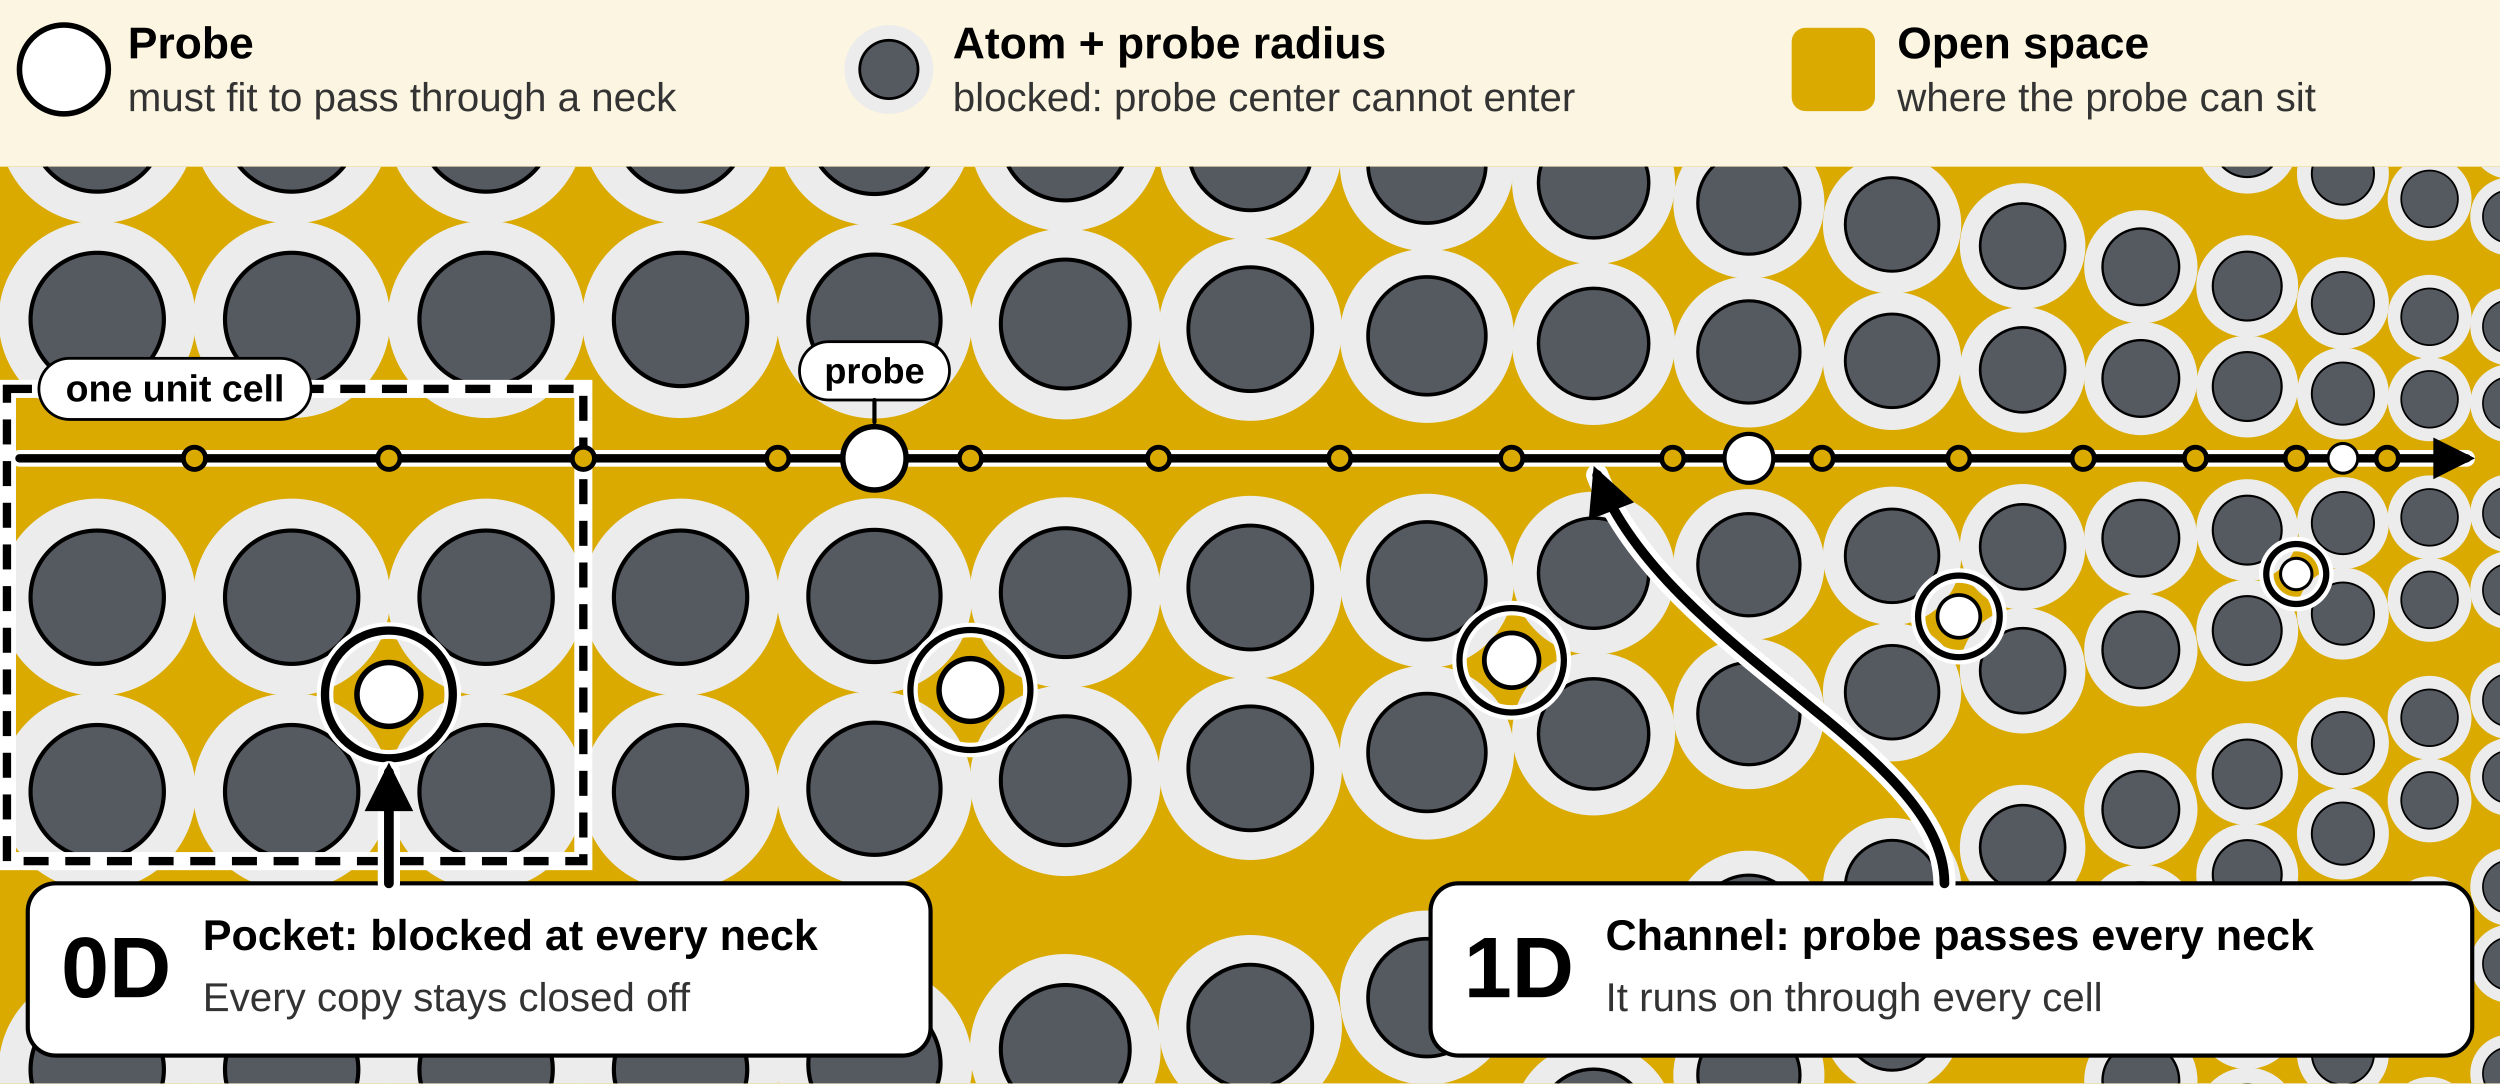
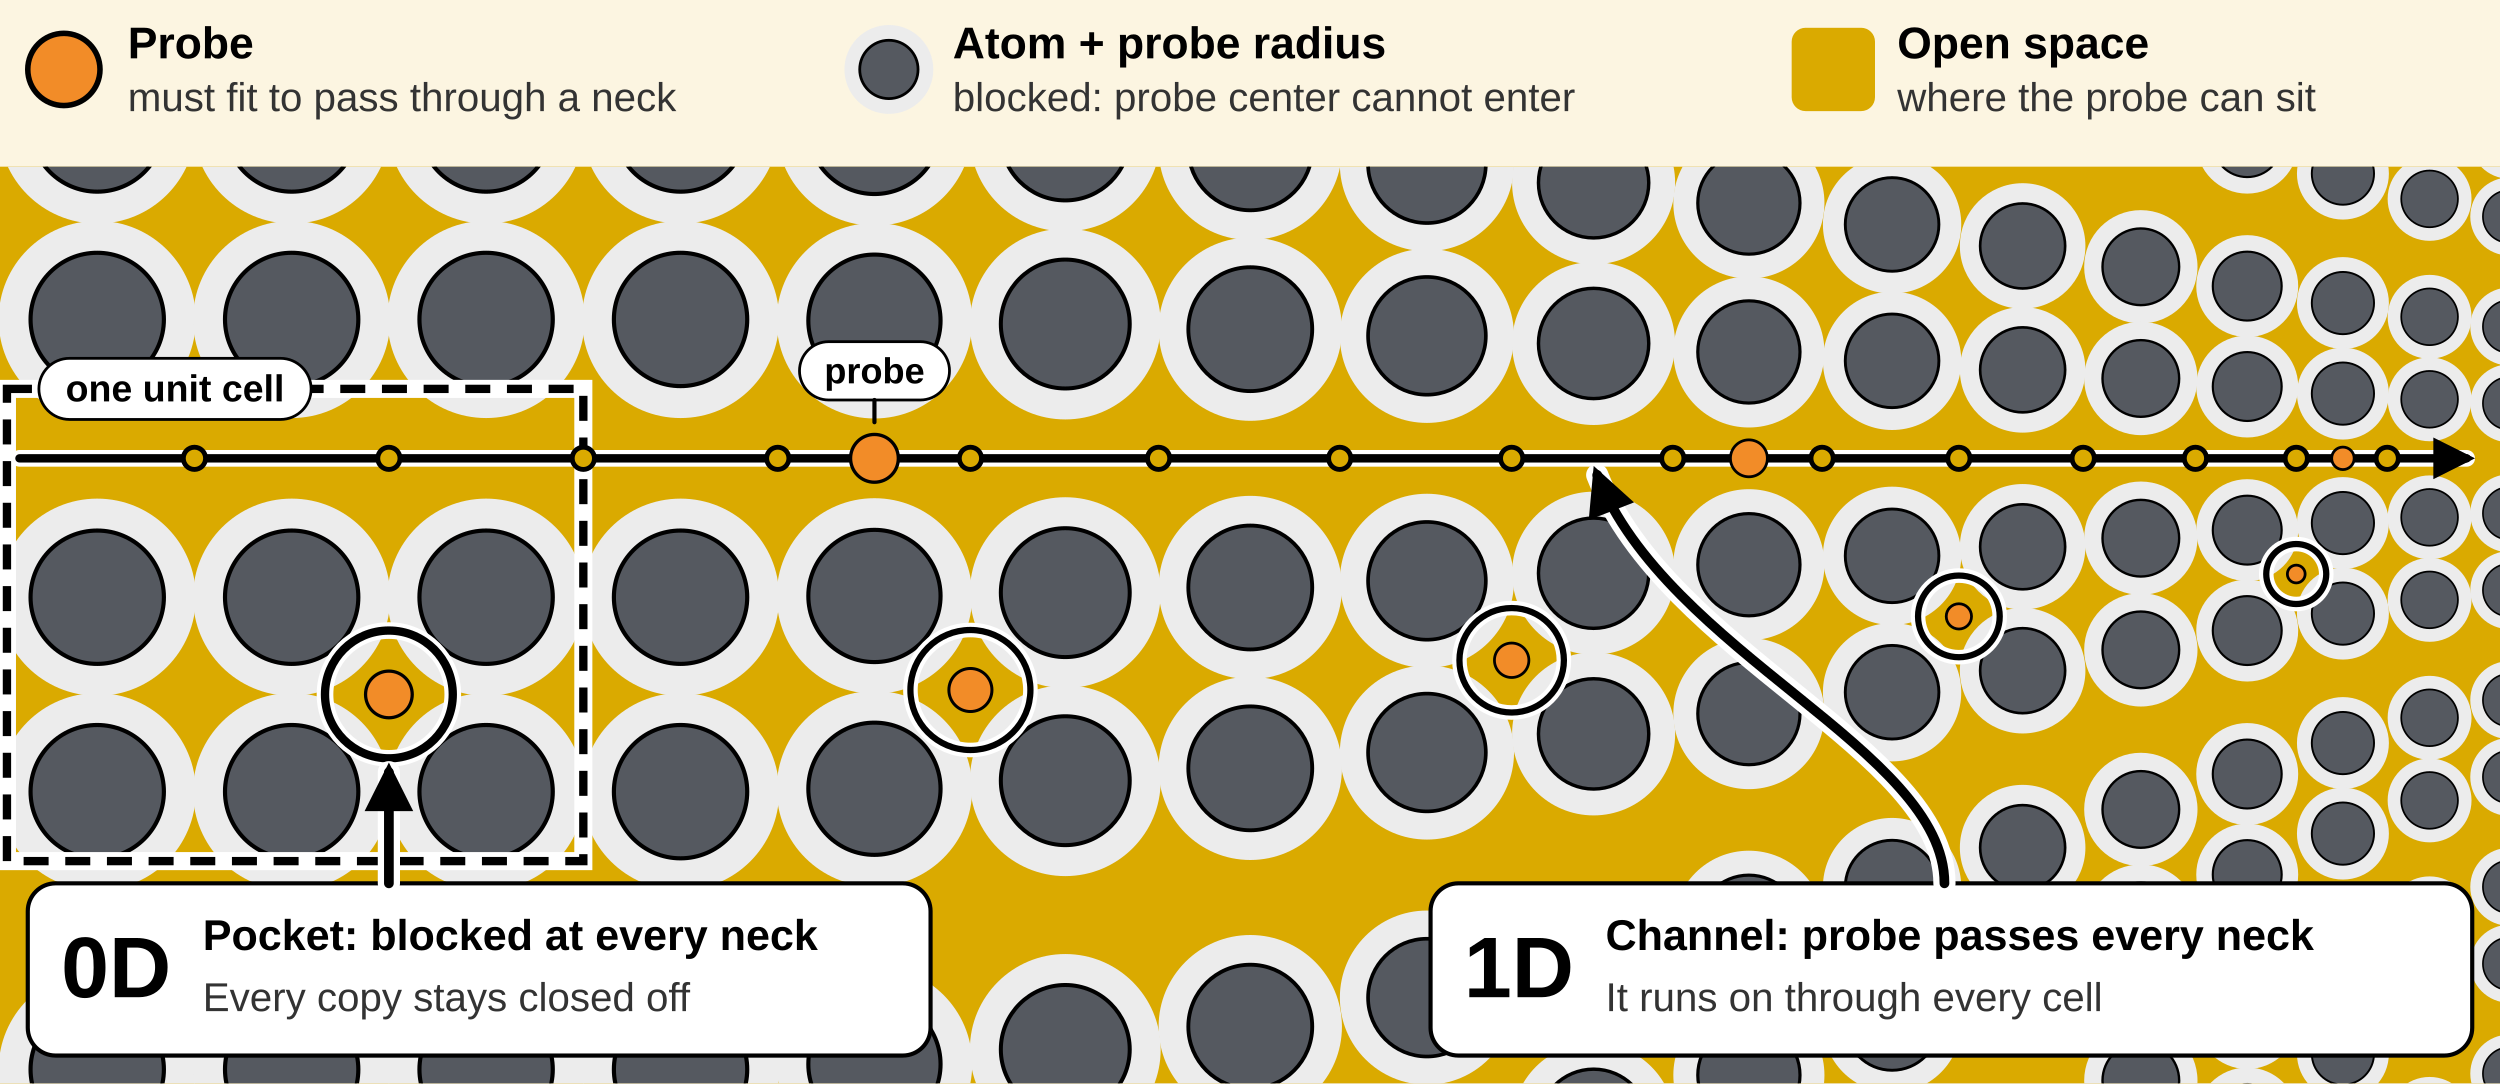
<svg xmlns="http://www.w3.org/2000/svg" width="1800" height="780" viewBox="0 0 1800 780" version="1.1" id="svg319">
  <defs id="defs1">
    <clipPath id="k">
      <rect y="120" width="1800" height="660" id="rect1" />
    </clipPath>
    <marker id="ar" viewBox="0 0 10 10" refX="8" refY="5" markerWidth="5" markerHeight="5" orient="auto-start-reverse">
      <path d="M0 0L10 5L0 10z" fill="#000000" id="path1" />
    </marker>
  </defs>
  <rect width="1800" height="780" fill="#fcf5e1" id="rect2" />
  <g id="g7">
-     <circle cx="46.0" cy="50.0" r="32.0" fill="#ffffff" stroke="#000000" stroke-width="4" id="circle2" />
+     <circle cx="46.0" cy="50.0" r="26" fill="#f28c28" stroke="#000000" stroke-width="4" id="circle2" />
    <text x="92" y="42" font-family="Arial" font-size="32" fill="#000000" text-anchor="start" font-weight="700" id="text2">Probe</text>
    <text x="92" y="80" font-family="Arial" font-size="29" fill="#333333" text-anchor="start" id="text3">must fit to pass through a neck</text>
    <circle cx="640.0" cy="50.0" r="32.0" fill="#ececec" stroke="none" stroke-width="0" id="circle3" />
    <circle cx="640.0" cy="50.0" r="21.0" fill="#555960" stroke="#000000" stroke-width="2" id="circle4" />
    <text x="686" y="42" font-family="Arial" font-size="32" fill="#000000" text-anchor="start" font-weight="700" id="text4">Atom + probe radius</text>
    <text x="686" y="80" font-family="Arial" font-size="29" fill="#333333" text-anchor="start" id="text5">blocked: probe center cannot enter</text>
    <rect x="1290" y="20" width="60" height="60" rx="10" fill="#daaa00" id="rect5" />
    <text x="1366" y="42" font-family="Arial" font-size="32" fill="#000000" text-anchor="start" font-weight="700" id="text6">Open space</text>
    <text x="1366" y="80" font-family="Arial" font-size="29" fill="#333333" text-anchor="start" id="text7">where the probe can sit</text>
  </g>
  <g clip-path="url(#k)" id="g311">
    <g id="g276">
      <rect y="120" width="1800" height="660" fill="#daaa00" id="rect7" />
      <circle cx="70.0" cy="90.0" r="71.0" fill="#ececec" stroke="none" stroke-width="0" id="circle7" />
      <circle cx="70.0" cy="230.0" r="71.0" fill="#ececec" stroke="none" stroke-width="0" id="circle8" />
      <circle cx="70.0" cy="430.0" r="71.0" fill="#ececec" stroke="none" stroke-width="0" id="circle9" />
      <circle cx="70.0" cy="570.0" r="71.0" fill="#ececec" stroke="none" stroke-width="0" id="circle10" />
      <circle cx="70.0" cy="770.0" r="71.0" fill="#ececec" stroke="none" stroke-width="0" id="circle11" />
      <circle cx="210.0" cy="90.0" r="71.0" fill="#ececec" stroke="none" stroke-width="0" id="circle12" />
      <circle cx="210.0" cy="230.0" r="71.0" fill="#ececec" stroke="none" stroke-width="0" id="circle13" />
      <circle cx="210.0" cy="430.0" r="71.0" fill="#ececec" stroke="none" stroke-width="0" id="circle14" />
      <circle cx="210.0" cy="570.0" r="71.0" fill="#ececec" stroke="none" stroke-width="0" id="circle15" />
      <circle cx="210.0" cy="770.0" r="71.0" fill="#ececec" stroke="none" stroke-width="0" id="circle16" />
      <circle cx="350.0" cy="90.0" r="71.0" fill="#ececec" stroke="none" stroke-width="0" id="circle17" />
      <circle cx="350.0" cy="230.0" r="71.0" fill="#ececec" stroke="none" stroke-width="0" id="circle18" />
      <circle cx="350.0" cy="430.0" r="71.0" fill="#ececec" stroke="none" stroke-width="0" id="circle19" />
      <circle cx="350.0" cy="570.0" r="71.0" fill="#ececec" stroke="none" stroke-width="0" id="circle20" />
      <circle cx="350.0" cy="770.0" r="71.0" fill="#ececec" stroke="none" stroke-width="0" id="circle21" />
      <circle cx="490.0" cy="90.0" r="71.0" fill="#ececec" stroke="none" stroke-width="0" id="circle22" />
      <circle cx="490.0" cy="230.0" r="71.0" fill="#ececec" stroke="none" stroke-width="0" id="circle23" />
      <circle cx="490.0" cy="430.0" r="71.0" fill="#ececec" stroke="none" stroke-width="0" id="circle24" />
      <circle cx="490.0" cy="570.0" r="71.0" fill="#ececec" stroke="none" stroke-width="0" id="circle25" />
      <circle cx="490.0" cy="770.0" r="71.0" fill="#ececec" stroke="none" stroke-width="0" id="circle26" />
      <circle cx="629.6" cy="92.1" r="70.4" fill="#ececec" stroke="none" stroke-width="0" id="circle27" />
      <circle cx="629.6" cy="230.9" r="70.4" fill="#ececec" stroke="none" stroke-width="0" id="circle28" />
      <circle cx="629.6" cy="429.1" r="70.4" fill="#ececec" stroke="none" stroke-width="0" id="circle29" />
      <circle cx="629.6" cy="567.9" r="70.4" fill="#ececec" stroke="none" stroke-width="0" id="circle30" />
      <circle cx="629.6" cy="766.2" r="70.4" fill="#ececec" stroke="none" stroke-width="0" id="circle31" />
      <circle cx="767.0" cy="97.9" r="68.7" fill="#ececec" stroke="none" stroke-width="0" id="circle32" />
      <circle cx="767.0" cy="233.3" r="68.7" fill="#ececec" stroke="none" stroke-width="0" id="circle33" />
      <circle cx="767.0" cy="426.7" r="68.7" fill="#ececec" stroke="none" stroke-width="0" id="circle34" />
      <circle cx="767.0" cy="562.1" r="68.7" fill="#ececec" stroke="none" stroke-width="0" id="circle35" />
      <circle cx="767.0" cy="755.6" r="68.7" fill="#ececec" stroke="none" stroke-width="0" id="circle36" />
      <circle cx="900.2" cy="106.8" r="66.0" fill="#ececec" stroke="none" stroke-width="0" id="circle37" />
      <circle cx="900.2" cy="237.0" r="66.0" fill="#ececec" stroke="none" stroke-width="0" id="circle38" />
      <circle cx="900.2" cy="423.0" r="66.0" fill="#ececec" stroke="none" stroke-width="0" id="circle39" />
      <circle cx="900.2" cy="553.2" r="66.0" fill="#ececec" stroke="none" stroke-width="0" id="circle40" />
      <circle cx="900.2" cy="739.2" r="66.0" fill="#ececec" stroke="none" stroke-width="0" id="circle41" />
      <circle cx="900.2" cy="869.5" r="66.0" fill="#ececec" stroke="none" stroke-width="0" id="circle42" />
      <circle cx="1027.4" cy="118.2" r="62.7" fill="#ececec" stroke="none" stroke-width="0" id="circle43" />
      <circle cx="1027.4" cy="241.8" r="62.7" fill="#ececec" stroke="none" stroke-width="0" id="circle44" />
      <circle cx="1027.4" cy="418.2" r="62.7" fill="#ececec" stroke="none" stroke-width="0" id="circle45" />
      <circle cx="1027.4" cy="541.8" r="62.7" fill="#ececec" stroke="none" stroke-width="0" id="circle46" />
      <circle cx="1027.4" cy="718.3" r="62.7" fill="#ececec" stroke="none" stroke-width="0" id="circle47" />
      <circle cx="1027.4" cy="841.8" r="62.7" fill="#ececec" stroke="none" stroke-width="0" id="circle48" />
      <circle cx="1147.4" cy="131.6" r="58.7" fill="#ececec" stroke="none" stroke-width="0" id="circle49" />
      <circle cx="1147.4" cy="247.3" r="58.7" fill="#ececec" stroke="none" stroke-width="0" id="circle50" />
      <circle cx="1147.4" cy="412.7" r="58.7" fill="#ececec" stroke="none" stroke-width="0" id="circle51" />
      <circle cx="1147.4" cy="528.4" r="58.7" fill="#ececec" stroke="none" stroke-width="0" id="circle52" />
      <circle cx="1147.4" cy="693.8" r="58.7" fill="#ececec" stroke="none" stroke-width="0" id="circle53" />
      <circle cx="1147.4" cy="809.5" r="58.7" fill="#ececec" stroke="none" stroke-width="0" id="circle54" />
      <circle cx="1259.2" cy="146.2" r="54.4" fill="#ececec" stroke="none" stroke-width="0" id="circle55" />
      <circle cx="1259.2" cy="253.4" r="54.4" fill="#ececec" stroke="none" stroke-width="0" id="circle56" />
      <circle cx="1259.2" cy="406.6" r="54.4" fill="#ececec" stroke="none" stroke-width="0" id="circle57" />
      <circle cx="1259.2" cy="513.8" r="54.4" fill="#ececec" stroke="none" stroke-width="0" id="circle58" />
      <circle cx="1259.2" cy="666.9" r="54.4" fill="#ececec" stroke="none" stroke-width="0" id="circle59" />
      <circle cx="1259.2" cy="774.1" r="54.4" fill="#ececec" stroke="none" stroke-width="0" id="circle60" />
      <circle cx="1362.3" cy="161.6" r="49.8" fill="#ececec" stroke="none" stroke-width="0" id="circle61" />
      <circle cx="1362.3" cy="259.8" r="49.8" fill="#ececec" stroke="none" stroke-width="0" id="circle62" />
      <circle cx="1362.3" cy="400.2" r="49.8" fill="#ececec" stroke="none" stroke-width="0" id="circle63" />
      <circle cx="1362.3" cy="498.4" r="49.8" fill="#ececec" stroke="none" stroke-width="0" id="circle64" />
      <circle cx="1362.3" cy="638.7" r="49.8" fill="#ececec" stroke="none" stroke-width="0" id="circle65" />
      <circle cx="1362.3" cy="736.9" r="49.8" fill="#ececec" stroke="none" stroke-width="0" id="circle66" />
      <circle cx="1456.3" cy="49.7" r="45.2" fill="#ececec" stroke="none" stroke-width="0" id="circle67" />
      <circle cx="1456.3" cy="177.1" r="45.2" fill="#ececec" stroke="none" stroke-width="0" id="circle68" />
      <circle cx="1456.3" cy="266.3" r="45.2" fill="#ececec" stroke="none" stroke-width="0" id="circle69" />
      <circle cx="1456.3" cy="393.7" r="45.2" fill="#ececec" stroke="none" stroke-width="0" id="circle70" />
      <circle cx="1456.3" cy="482.9" r="45.2" fill="#ececec" stroke="none" stroke-width="0" id="circle71" />
      <circle cx="1456.3" cy="610.3" r="45.2" fill="#ececec" stroke="none" stroke-width="0" id="circle72" />
      <circle cx="1456.3" cy="699.5" r="45.2" fill="#ececec" stroke="none" stroke-width="0" id="circle73" />
      <circle cx="1456.3" cy="826.9" r="45.2" fill="#ececec" stroke="none" stroke-width="0" id="circle74" />
      <circle cx="1541.4" cy="77.2" r="40.8" fill="#ececec" stroke="none" stroke-width="0" id="circle75" />
      <circle cx="1541.4" cy="192.1" r="40.8" fill="#ececec" stroke="none" stroke-width="0" id="circle76" />
      <circle cx="1541.4" cy="272.5" r="40.8" fill="#ececec" stroke="none" stroke-width="0" id="circle77" />
      <circle cx="1541.4" cy="387.5" r="40.8" fill="#ececec" stroke="none" stroke-width="0" id="circle78" />
      <circle cx="1541.4" cy="467.9" r="40.8" fill="#ececec" stroke="none" stroke-width="0" id="circle79" />
      <circle cx="1541.4" cy="582.8" r="40.8" fill="#ececec" stroke="none" stroke-width="0" id="circle80" />
      <circle cx="1541.4" cy="663.2" r="40.8" fill="#ececec" stroke="none" stroke-width="0" id="circle81" />
      <circle cx="1541.4" cy="778.1" r="40.8" fill="#ececec" stroke="none" stroke-width="0" id="circle82" />
      <circle cx="1541.4" cy="858.6" r="40.8" fill="#ececec" stroke="none" stroke-width="0" id="circle83" />
      <circle cx="1618.0" cy="30.3" r="36.7" fill="#ececec" stroke="none" stroke-width="0" id="circle84" />
      <circle cx="1618.0" cy="102.7" r="36.7" fill="#ececec" stroke="none" stroke-width="0" id="circle85" />
      <circle cx="1618.0" cy="206.0" r="36.7" fill="#ececec" stroke="none" stroke-width="0" id="circle86" />
      <circle cx="1618.0" cy="278.3" r="36.7" fill="#ececec" stroke="none" stroke-width="0" id="circle87" />
      <circle cx="1618.0" cy="381.7" r="36.7" fill="#ececec" stroke="none" stroke-width="0" id="circle88" />
      <circle cx="1618.0" cy="454.0" r="36.7" fill="#ececec" stroke="none" stroke-width="0" id="circle89" />
      <circle cx="1618.0" cy="557.3" r="36.7" fill="#ececec" stroke="none" stroke-width="0" id="circle90" />
      <circle cx="1618.0" cy="629.7" r="36.7" fill="#ececec" stroke="none" stroke-width="0" id="circle91" />
      <circle cx="1618.0" cy="733.0" r="36.7" fill="#ececec" stroke="none" stroke-width="0" id="circle92" />
      <circle cx="1618.0" cy="805.3" r="36.7" fill="#ececec" stroke="none" stroke-width="0" id="circle93" />
      <circle cx="1686.9" cy="59.8" r="33.1" fill="#ececec" stroke="none" stroke-width="0" id="circle94" />
      <circle cx="1686.9" cy="125.0" r="33.1" fill="#ececec" stroke="none" stroke-width="0" id="circle95" />
      <circle cx="1686.9" cy="218.2" r="33.1" fill="#ececec" stroke="none" stroke-width="0" id="circle96" />
      <circle cx="1686.9" cy="283.4" r="33.1" fill="#ececec" stroke="none" stroke-width="0" id="circle97" />
      <circle cx="1686.9" cy="376.6" r="33.1" fill="#ececec" stroke="none" stroke-width="0" id="circle98" />
      <circle cx="1686.9" cy="441.8" r="33.1" fill="#ececec" stroke="none" stroke-width="0" id="circle99" />
      <circle cx="1686.9" cy="535.0" r="33.1" fill="#ececec" stroke="none" stroke-width="0" id="circle100" />
      <circle cx="1686.9" cy="600.2" r="33.1" fill="#ececec" stroke="none" stroke-width="0" id="circle101" />
      <circle cx="1686.9" cy="693.4" r="33.1" fill="#ececec" stroke="none" stroke-width="0" id="circle102" />
      <circle cx="1686.9" cy="758.6" r="33.1" fill="#ececec" stroke="none" stroke-width="0" id="circle103" />
      <circle cx="1686.9" cy="851.7" r="33.1" fill="#ececec" stroke="none" stroke-width="0" id="circle104" />
      <circle cx="1749.3" cy="83.7" r="30.2" fill="#ececec" stroke="none" stroke-width="0" id="circle105" />
      <circle cx="1749.3" cy="143.2" r="30.2" fill="#ececec" stroke="none" stroke-width="0" id="circle106" />
      <circle cx="1749.3" cy="228.1" r="30.2" fill="#ececec" stroke="none" stroke-width="0" id="circle107" />
      <circle cx="1749.3" cy="287.5" r="30.2" fill="#ececec" stroke="none" stroke-width="0" id="circle108" />
      <circle cx="1749.3" cy="372.5" r="30.2" fill="#ececec" stroke="none" stroke-width="0" id="circle109" />
      <circle cx="1749.3" cy="431.9" r="30.2" fill="#ececec" stroke="none" stroke-width="0" id="circle110" />
      <circle cx="1749.3" cy="516.8" r="30.2" fill="#ececec" stroke="none" stroke-width="0" id="circle111" />
      <circle cx="1749.3" cy="576.3" r="30.2" fill="#ececec" stroke="none" stroke-width="0" id="circle112" />
      <circle cx="1749.3" cy="661.2" r="30.2" fill="#ececec" stroke="none" stroke-width="0" id="circle113" />
      <circle cx="1749.3" cy="720.7" r="30.2" fill="#ececec" stroke="none" stroke-width="0" id="circle114" />
      <circle cx="1749.3" cy="805.6" r="30.2" fill="#ececec" stroke="none" stroke-width="0" id="circle115" />
      <circle cx="1749.3" cy="865.1" r="30.2" fill="#ececec" stroke="none" stroke-width="0" id="circle116" />
      <circle cx="1806.7" cy="100.6" r="28.1" fill="#ececec" stroke="none" stroke-width="0" id="circle117" />
      <circle cx="1806.7" cy="155.9" r="28.1" fill="#ececec" stroke="none" stroke-width="0" id="circle118" />
      <circle cx="1806.7" cy="235.1" r="28.1" fill="#ececec" stroke="none" stroke-width="0" id="circle119" />
      <circle cx="1806.7" cy="290.4" r="28.1" fill="#ececec" stroke="none" stroke-width="0" id="circle120" />
      <circle cx="1806.7" cy="369.6" r="28.1" fill="#ececec" stroke="none" stroke-width="0" id="circle121" />
      <circle cx="1806.7" cy="424.9" r="28.1" fill="#ececec" stroke="none" stroke-width="0" id="circle122" />
      <circle cx="1806.7" cy="504.1" r="28.1" fill="#ececec" stroke="none" stroke-width="0" id="circle123" />
      <circle cx="1806.7" cy="559.4" r="28.1" fill="#ececec" stroke="none" stroke-width="0" id="circle124" />
      <circle cx="1806.7" cy="638.5" r="28.1" fill="#ececec" stroke="none" stroke-width="0" id="circle125" />
      <circle cx="1806.7" cy="693.9" r="28.1" fill="#ececec" stroke="none" stroke-width="0" id="circle126" />
      <circle cx="1806.7" cy="773.0" r="28.1" fill="#ececec" stroke="none" stroke-width="0" id="circle127" />
      <circle cx="1806.7" cy="828.4" r="28.1" fill="#ececec" stroke="none" stroke-width="0" id="circle128" />
      <circle cx="1861.0" cy="32.7" r="27.1" fill="#ececec" stroke="none" stroke-width="0" id="circle129" />
      <circle cx="1861.0" cy="108.9" r="27.1" fill="#ececec" stroke="none" stroke-width="0" id="circle130" />
      <circle cx="1861.0" cy="162.3" r="27.1" fill="#ececec" stroke="none" stroke-width="0" id="circle131" />
      <circle cx="1861.0" cy="238.5" r="27.1" fill="#ececec" stroke="none" stroke-width="0" id="circle132" />
      <circle cx="1861.0" cy="291.9" r="27.1" fill="#ececec" stroke="none" stroke-width="0" id="circle133" />
      <circle cx="1861.0" cy="368.1" r="27.1" fill="#ececec" stroke="none" stroke-width="0" id="circle134" />
      <circle cx="1861.0" cy="421.5" r="27.1" fill="#ececec" stroke="none" stroke-width="0" id="circle135" />
      <circle cx="1861.0" cy="497.7" r="27.1" fill="#ececec" stroke="none" stroke-width="0" id="circle136" />
      <circle cx="1861.0" cy="551.1" r="27.1" fill="#ececec" stroke="none" stroke-width="0" id="circle137" />
      <circle cx="1861.0" cy="627.3" r="27.1" fill="#ececec" stroke="none" stroke-width="0" id="circle138" />
      <circle cx="1861.0" cy="680.6" r="27.1" fill="#ececec" stroke="none" stroke-width="0" id="circle139" />
      <circle cx="1861.0" cy="756.9" r="27.1" fill="#ececec" stroke="none" stroke-width="0" id="circle140" />
      <circle cx="1861.0" cy="810.2" r="27.1" fill="#ececec" stroke="none" stroke-width="0" id="circle141" />
      <circle cx="70.0" cy="90.0" r="48.0" fill="#555960" stroke="#000000" stroke-width="3.0" id="circle142" />
      <circle cx="70.0" cy="230.0" r="48.0" fill="#555960" stroke="#000000" stroke-width="3.0" id="circle143" />
      <circle cx="70.0" cy="430.0" r="48.0" fill="#555960" stroke="#000000" stroke-width="3.0" id="circle144" />
      <circle cx="70.0" cy="570.0" r="48.0" fill="#555960" stroke="#000000" stroke-width="3.0" id="circle145" />
      <circle cx="70.0" cy="770.0" r="48.0" fill="#555960" stroke="#000000" stroke-width="3.0" id="circle146" />
      <circle cx="210.0" cy="90.0" r="48.0" fill="#555960" stroke="#000000" stroke-width="3.0" id="circle147" />
      <circle cx="210.0" cy="230.0" r="48.0" fill="#555960" stroke="#000000" stroke-width="3.0" id="circle148" />
      <circle cx="210.0" cy="430.0" r="48.0" fill="#555960" stroke="#000000" stroke-width="3.0" id="circle149" />
      <circle cx="210.0" cy="570.0" r="48.0" fill="#555960" stroke="#000000" stroke-width="3.0" id="circle150" />
      <circle cx="210.0" cy="770.0" r="48.0" fill="#555960" stroke="#000000" stroke-width="3.0" id="circle151" />
      <circle cx="350.0" cy="90.0" r="48.0" fill="#555960" stroke="#000000" stroke-width="3.0" id="circle152" />
      <circle cx="350.0" cy="230.0" r="48.0" fill="#555960" stroke="#000000" stroke-width="3.0" id="circle153" />
      <circle cx="350.0" cy="430.0" r="48.0" fill="#555960" stroke="#000000" stroke-width="3.0" id="circle154" />
      <circle cx="350.0" cy="570.0" r="48.0" fill="#555960" stroke="#000000" stroke-width="3.0" id="circle155" />
      <circle cx="350.0" cy="770.0" r="48.0" fill="#555960" stroke="#000000" stroke-width="3.0" id="circle156" />
      <circle cx="490.0" cy="90.0" r="48.0" fill="#555960" stroke="#000000" stroke-width="3.0" id="circle157" />
      <circle cx="490.0" cy="230.0" r="48.0" fill="#555960" stroke="#000000" stroke-width="3.0" id="circle158" />
      <circle cx="490.0" cy="430.0" r="48.0" fill="#555960" stroke="#000000" stroke-width="3.0" id="circle159" />
      <circle cx="490.0" cy="570.0" r="48.0" fill="#555960" stroke="#000000" stroke-width="3.0" id="circle160" />
      <circle cx="490.0" cy="770.0" r="48.0" fill="#555960" stroke="#000000" stroke-width="3.0" id="circle161" />
      <circle cx="629.6" cy="92.1" r="47.6" fill="#555960" stroke="#000000" stroke-width="2.974" id="circle162" />
      <circle cx="629.6" cy="230.9" r="47.6" fill="#555960" stroke="#000000" stroke-width="2.974" id="circle163" />
      <circle cx="629.6" cy="429.1" r="47.6" fill="#555960" stroke="#000000" stroke-width="2.974" id="circle164" />
      <circle cx="629.6" cy="567.9" r="47.6" fill="#555960" stroke="#000000" stroke-width="2.974" id="circle165" />
      <circle cx="629.6" cy="766.2" r="47.6" fill="#555960" stroke="#000000" stroke-width="2.974" id="circle166" />
      <circle cx="767.0" cy="97.9" r="46.4" fill="#555960" stroke="#000000" stroke-width="2.902" id="circle167" />
      <circle cx="767.0" cy="233.3" r="46.4" fill="#555960" stroke="#000000" stroke-width="2.902" id="circle168" />
      <circle cx="767.0" cy="426.7" r="46.4" fill="#555960" stroke="#000000" stroke-width="2.902" id="circle169" />
      <circle cx="767.0" cy="562.1" r="46.4" fill="#555960" stroke="#000000" stroke-width="2.902" id="circle170" />
      <circle cx="767.0" cy="755.6" r="46.4" fill="#555960" stroke="#000000" stroke-width="2.902" id="circle171" />
      <circle cx="900.2" cy="106.8" r="44.6" fill="#555960" stroke="#000000" stroke-width="2.79" id="circle172" />
      <circle cx="900.2" cy="237.0" r="44.6" fill="#555960" stroke="#000000" stroke-width="2.79" id="circle173" />
      <circle cx="900.2" cy="423.0" r="44.6" fill="#555960" stroke="#000000" stroke-width="2.79" id="circle174" />
      <circle cx="900.2" cy="553.2" r="44.6" fill="#555960" stroke="#000000" stroke-width="2.79" id="circle175" />
      <circle cx="900.2" cy="739.2" r="44.6" fill="#555960" stroke="#000000" stroke-width="2.79" id="circle176" />
      <circle cx="900.2" cy="869.5" r="44.6" fill="#555960" stroke="#000000" stroke-width="2.79" id="circle177" />
      <circle cx="1027.4" cy="118.2" r="42.4" fill="#555960" stroke="#000000" stroke-width="2.647" id="circle178" />
      <circle cx="1027.4" cy="241.8" r="42.4" fill="#555960" stroke="#000000" stroke-width="2.647" id="circle179" />
      <circle cx="1027.4" cy="418.2" r="42.4" fill="#555960" stroke="#000000" stroke-width="2.647" id="circle180" />
      <circle cx="1027.4" cy="541.8" r="42.4" fill="#555960" stroke="#000000" stroke-width="2.647" id="circle181" />
      <circle cx="1027.4" cy="718.3" r="42.4" fill="#555960" stroke="#000000" stroke-width="2.647" id="circle182" />
      <circle cx="1027.4" cy="841.8" r="42.4" fill="#555960" stroke="#000000" stroke-width="2.647" id="circle183" />
      <circle cx="1147.4" cy="131.6" r="39.7" fill="#555960" stroke="#000000" stroke-width="2.48" id="circle184" />
      <circle cx="1147.4" cy="247.3" r="39.7" fill="#555960" stroke="#000000" stroke-width="2.48" id="circle185" />
      <circle cx="1147.4" cy="412.7" r="39.7" fill="#555960" stroke="#000000" stroke-width="2.48" id="circle186" />
      <circle cx="1147.4" cy="528.4" r="39.7" fill="#555960" stroke="#000000" stroke-width="2.48" id="circle187" />
      <circle cx="1147.4" cy="693.8" r="39.7" fill="#555960" stroke="#000000" stroke-width="2.48" id="circle188" />
      <circle cx="1147.4" cy="809.5" r="39.7" fill="#555960" stroke="#000000" stroke-width="2.48" id="circle189" />
      <circle cx="1259.2" cy="146.2" r="36.8" fill="#555960" stroke="#000000" stroke-width="2.297" id="circle190" />
      <circle cx="1259.2" cy="253.4" r="36.8" fill="#555960" stroke="#000000" stroke-width="2.297" id="circle191" />
      <circle cx="1259.2" cy="406.6" r="36.8" fill="#555960" stroke="#000000" stroke-width="2.297" id="circle192" />
      <circle cx="1259.2" cy="513.8" r="36.8" fill="#555960" stroke="#000000" stroke-width="2.297" id="circle193" />
      <circle cx="1259.2" cy="666.9" r="36.8" fill="#555960" stroke="#000000" stroke-width="2.297" id="circle194" />
      <circle cx="1259.2" cy="774.1" r="36.8" fill="#555960" stroke="#000000" stroke-width="2.297" id="circle195" />
      <circle cx="1362.3" cy="161.6" r="33.7" fill="#555960" stroke="#000000" stroke-width="2.105" id="circle196" />
      <circle cx="1362.3" cy="259.8" r="33.7" fill="#555960" stroke="#000000" stroke-width="2.105" id="circle197" />
      <circle cx="1362.3" cy="400.2" r="33.7" fill="#555960" stroke="#000000" stroke-width="2.105" id="circle198" />
      <circle cx="1362.3" cy="498.4" r="33.7" fill="#555960" stroke="#000000" stroke-width="2.105" id="circle199" />
      <circle cx="1362.3" cy="638.7" r="33.7" fill="#555960" stroke="#000000" stroke-width="2.105" id="circle200" />
      <circle cx="1362.3" cy="736.9" r="33.7" fill="#555960" stroke="#000000" stroke-width="2.105" id="circle201" />
      <circle cx="1456.3" cy="49.7" r="30.6" fill="#555960" stroke="#000000" stroke-width="1.911" id="circle202" />
      <circle cx="1456.3" cy="177.1" r="30.6" fill="#555960" stroke="#000000" stroke-width="1.911" id="circle203" />
      <circle cx="1456.3" cy="266.3" r="30.6" fill="#555960" stroke="#000000" stroke-width="1.911" id="circle204" />
      <circle cx="1456.3" cy="393.7" r="30.6" fill="#555960" stroke="#000000" stroke-width="1.911" id="circle205" />
      <circle cx="1456.3" cy="482.9" r="30.6" fill="#555960" stroke="#000000" stroke-width="1.911" id="circle206" />
      <circle cx="1456.3" cy="610.3" r="30.6" fill="#555960" stroke="#000000" stroke-width="1.911" id="circle207" />
      <circle cx="1456.3" cy="699.5" r="30.6" fill="#555960" stroke="#000000" stroke-width="1.911" id="circle208" />
      <circle cx="1456.3" cy="826.9" r="30.6" fill="#555960" stroke="#000000" stroke-width="1.911" id="circle209" />
      <circle cx="1541.4" cy="77.2" r="27.6" fill="#555960" stroke="#000000" stroke-width="1.724" id="circle210" />
      <circle cx="1541.4" cy="192.1" r="27.6" fill="#555960" stroke="#000000" stroke-width="1.724" id="circle211" />
      <circle cx="1541.4" cy="272.5" r="27.6" fill="#555960" stroke="#000000" stroke-width="1.724" id="circle212" />
      <circle cx="1541.4" cy="387.5" r="27.6" fill="#555960" stroke="#000000" stroke-width="1.724" id="circle213" />
      <circle cx="1541.4" cy="467.9" r="27.6" fill="#555960" stroke="#000000" stroke-width="1.724" id="circle214" />
      <circle cx="1541.4" cy="582.8" r="27.6" fill="#555960" stroke="#000000" stroke-width="1.724" id="circle215" />
      <circle cx="1541.4" cy="663.2" r="27.6" fill="#555960" stroke="#000000" stroke-width="1.724" id="circle216" />
      <circle cx="1541.4" cy="778.1" r="27.6" fill="#555960" stroke="#000000" stroke-width="1.724" id="circle217" />
      <circle cx="1541.4" cy="858.6" r="27.6" fill="#555960" stroke="#000000" stroke-width="1.724" id="circle218" />
      <circle cx="1618.0" cy="30.3" r="24.8" fill="#555960" stroke="#000000" stroke-width="1.55" id="circle219" />
      <circle cx="1618.0" cy="102.7" r="24.8" fill="#555960" stroke="#000000" stroke-width="1.55" id="circle220" />
      <circle cx="1618.0" cy="206.0" r="24.8" fill="#555960" stroke="#000000" stroke-width="1.55" id="circle221" />
      <circle cx="1618.0" cy="278.3" r="24.8" fill="#555960" stroke="#000000" stroke-width="1.55" id="circle222" />
      <circle cx="1618.0" cy="381.7" r="24.8" fill="#555960" stroke="#000000" stroke-width="1.55" id="circle223" />
      <circle cx="1618.0" cy="454.0" r="24.8" fill="#555960" stroke="#000000" stroke-width="1.55" id="circle224" />
      <circle cx="1618.0" cy="557.3" r="24.8" fill="#555960" stroke="#000000" stroke-width="1.55" id="circle225" />
      <circle cx="1618.0" cy="629.7" r="24.8" fill="#555960" stroke="#000000" stroke-width="1.55" id="circle226" />
      <circle cx="1618.0" cy="733.0" r="24.8" fill="#555960" stroke="#000000" stroke-width="1.55" id="circle227" />
      <circle cx="1618.0" cy="805.3" r="24.8" fill="#555960" stroke="#000000" stroke-width="1.55" id="circle228" />
      <circle cx="1686.9" cy="59.8" r="22.4" fill="#555960" stroke="#000000" stroke-width="1.398" id="circle229" />
      <circle cx="1686.9" cy="125.0" r="22.4" fill="#555960" stroke="#000000" stroke-width="1.398" id="circle230" />
      <circle cx="1686.9" cy="218.2" r="22.4" fill="#555960" stroke="#000000" stroke-width="1.398" id="circle231" />
      <circle cx="1686.9" cy="283.4" r="22.4" fill="#555960" stroke="#000000" stroke-width="1.398" id="circle232" />
      <circle cx="1686.9" cy="376.6" r="22.4" fill="#555960" stroke="#000000" stroke-width="1.398" id="circle233" />
      <circle cx="1686.9" cy="441.8" r="22.4" fill="#555960" stroke="#000000" stroke-width="1.398" id="circle234" />
      <circle cx="1686.9" cy="535.0" r="22.4" fill="#555960" stroke="#000000" stroke-width="1.398" id="circle235" />
      <circle cx="1686.9" cy="600.2" r="22.4" fill="#555960" stroke="#000000" stroke-width="1.398" id="circle236" />
      <circle cx="1686.9" cy="693.4" r="22.4" fill="#555960" stroke="#000000" stroke-width="1.398" id="circle237" />
      <circle cx="1686.9" cy="758.6" r="22.4" fill="#555960" stroke="#000000" stroke-width="1.398" id="circle238" />
      <circle cx="1686.9" cy="851.7" r="22.4" fill="#555960" stroke="#000000" stroke-width="1.398" id="circle239" />
      <circle cx="1749.3" cy="83.7" r="20.4" fill="#555960" stroke="#000000" stroke-width="1.274" id="circle240" />
      <circle cx="1749.3" cy="143.2" r="20.4" fill="#555960" stroke="#000000" stroke-width="1.274" id="circle241" />
      <circle cx="1749.3" cy="228.1" r="20.4" fill="#555960" stroke="#000000" stroke-width="1.274" id="circle242" />
      <circle cx="1749.3" cy="287.5" r="20.4" fill="#555960" stroke="#000000" stroke-width="1.274" id="circle243" />
      <circle cx="1749.3" cy="372.5" r="20.4" fill="#555960" stroke="#000000" stroke-width="1.274" id="circle244" />
      <circle cx="1749.3" cy="431.9" r="20.4" fill="#555960" stroke="#000000" stroke-width="1.274" id="circle245" />
      <circle cx="1749.3" cy="516.8" r="20.4" fill="#555960" stroke="#000000" stroke-width="1.274" id="circle246" />
      <circle cx="1749.3" cy="576.3" r="20.4" fill="#555960" stroke="#000000" stroke-width="1.274" id="circle247" />
      <circle cx="1749.3" cy="661.2" r="20.4" fill="#555960" stroke="#000000" stroke-width="1.274" id="circle248" />
      <circle cx="1749.3" cy="720.7" r="20.4" fill="#555960" stroke="#000000" stroke-width="1.274" id="circle249" />
      <circle cx="1749.3" cy="805.6" r="20.4" fill="#555960" stroke="#000000" stroke-width="1.274" id="circle250" />
      <circle cx="1749.3" cy="865.1" r="20.4" fill="#555960" stroke="#000000" stroke-width="1.274" id="circle251" />
      <circle cx="1806.7" cy="100.6" r="19.0" fill="#555960" stroke="#000000" stroke-width="1.187" id="circle252" />
      <circle cx="1806.7" cy="155.9" r="19.0" fill="#555960" stroke="#000000" stroke-width="1.187" id="circle253" />
      <circle cx="1806.7" cy="235.1" r="19.0" fill="#555960" stroke="#000000" stroke-width="1.187" id="circle254" />
      <circle cx="1806.7" cy="290.4" r="19.0" fill="#555960" stroke="#000000" stroke-width="1.187" id="circle255" />
      <circle cx="1806.7" cy="369.6" r="19.0" fill="#555960" stroke="#000000" stroke-width="1.187" id="circle256" />
      <circle cx="1806.7" cy="424.9" r="19.0" fill="#555960" stroke="#000000" stroke-width="1.187" id="circle257" />
      <circle cx="1806.7" cy="504.1" r="19.0" fill="#555960" stroke="#000000" stroke-width="1.187" id="circle258" />
      <circle cx="1806.7" cy="559.4" r="19.0" fill="#555960" stroke="#000000" stroke-width="1.187" id="circle259" />
      <circle cx="1806.7" cy="638.5" r="19.0" fill="#555960" stroke="#000000" stroke-width="1.187" id="circle260" />
      <circle cx="1806.7" cy="693.9" r="19.0" fill="#555960" stroke="#000000" stroke-width="1.187" id="circle261" />
      <circle cx="1806.7" cy="773.0" r="19.0" fill="#555960" stroke="#000000" stroke-width="1.187" id="circle262" />
      <circle cx="1806.7" cy="828.4" r="19.0" fill="#555960" stroke="#000000" stroke-width="1.187" id="circle263" />
      <circle cx="1861.0" cy="32.7" r="18.3" fill="#555960" stroke="#000000" stroke-width="1.143" id="circle264" />
      <circle cx="1861.0" cy="108.9" r="18.3" fill="#555960" stroke="#000000" stroke-width="1.143" id="circle265" />
      <circle cx="1861.0" cy="162.3" r="18.3" fill="#555960" stroke="#000000" stroke-width="1.143" id="circle266" />
      <circle cx="1861.0" cy="238.5" r="18.3" fill="#555960" stroke="#000000" stroke-width="1.143" id="circle267" />
      <circle cx="1861.0" cy="291.9" r="18.3" fill="#555960" stroke="#000000" stroke-width="1.143" id="circle268" />
      <circle cx="1861.0" cy="368.1" r="18.3" fill="#555960" stroke="#000000" stroke-width="1.143" id="circle269" />
      <circle cx="1861.0" cy="421.5" r="18.3" fill="#555960" stroke="#000000" stroke-width="1.143" id="circle270" />
      <circle cx="1861.0" cy="497.7" r="18.3" fill="#555960" stroke="#000000" stroke-width="1.143" id="circle271" />
      <circle cx="1861.0" cy="551.1" r="18.3" fill="#555960" stroke="#000000" stroke-width="1.143" id="circle272" />
      <circle cx="1861.0" cy="627.3" r="18.3" fill="#555960" stroke="#000000" stroke-width="1.143" id="circle273" />
      <circle cx="1861.0" cy="680.6" r="18.3" fill="#555960" stroke="#000000" stroke-width="1.143" id="circle274" />
      <circle cx="1861.0" cy="756.9" r="18.3" fill="#555960" stroke="#000000" stroke-width="1.143" id="circle275" />
      <circle cx="1861.0" cy="810.2" r="18.3" fill="#555960" stroke="#000000" stroke-width="1.143" id="circle276" />
    </g>
    <g id="g278">
      <rect x="5" y="280.0" width="415.0" height="340.0" fill="none" stroke="#fff" stroke-width="13" id="rect276" />
      <rect x="5" y="280.0" width="415.0" height="340.0" fill="none" stroke="#000000" stroke-width="6" stroke-dasharray="18 12" id="rect277" />
      <rect x="28" y="258" width="196" height="44" rx="22" fill="#fff" stroke="#000000" stroke-width="2" id="rect278" />
      <text x="126" y="289" font-family="Arial" font-size="27" fill="#000000" text-anchor="middle" font-weight="700" id="text278">one unit cell</text>
    </g>
    <g id="g292">
-       <circle cx="280.0" cy="500.0" r="23.0" fill="#ffffff" stroke="#000000" stroke-width="4.0" id="circle278" />
+       <circle cx="280.0" cy="500.0" r="16.8" fill="#f28c28" stroke="#000000" stroke-width="2.35" id="circle278" />
      <circle cx="280.0" cy="500.0" r="46.0" fill="none" stroke="#fff" stroke-width="12" id="circle279" />
      <circle cx="280.0" cy="500.0" r="46.0" fill="none" stroke="#000000" stroke-width="6" id="circle280" />
-       <circle cx="698.7" cy="496.8" r="22.6" fill="#ffffff" stroke="#000000" stroke-width="3.924" id="circle281" />
+       <circle cx="698.7" cy="496.8" r="15.5" fill="#f28c28" stroke="#000000" stroke-width="2.17" id="circle281" />
      <circle cx="698.7" cy="496.8" r="43.2" fill="none" stroke="#fff" stroke-width="10.5" id="circle282" />
      <circle cx="698.7" cy="496.8" r="43.2" fill="none" stroke="#000000" stroke-width="4.5" id="circle283" />
-       <circle cx="1088.4" cy="475.4" r="19.7" fill="#ffffff" stroke="#000000" stroke-width="3.422" id="circle284" />
+       <circle cx="1088.4" cy="475.4" r="12.4" fill="#f28c28" stroke="#000000" stroke-width="2.0" id="circle284" />
      <circle cx="1088.4" cy="475.4" r="37.6" fill="none" stroke="#fff" stroke-width="10.5" id="circle285" />
      <circle cx="1088.4" cy="475.4" r="37.6" fill="none" stroke="#000000" stroke-width="4.5" id="circle286" />
-       <circle cx="1410.4" cy="443.8" r="15.4" fill="#ffffff" stroke="#000000" stroke-width="2.677" id="circle287" />
+       <circle cx="1410.4" cy="443.8" r="9.1" fill="#f28c28" stroke="#000000" stroke-width="2.0" id="circle287" />
      <circle cx="1410.4" cy="443.8" r="29.4" fill="none" stroke="#fff" stroke-width="10.5" id="circle288" />
      <circle cx="1410.4" cy="443.8" r="29.4" fill="none" stroke="#000000" stroke-width="4.5" id="circle289" />
-       <circle cx="1653.3" cy="413.3" r="11.3" fill="#ffffff" stroke="#000000" stroke-width="2.2" id="circle290" />
+       <circle cx="1653.3" cy="413.3" r="6.4" fill="#f28c28" stroke="#000000" stroke-width="2.0" id="circle290" />
      <circle cx="1653.3" cy="413.3" r="21.6" fill="none" stroke="#fff" stroke-width="10.5" id="circle291" />
      <circle cx="1653.3" cy="413.3" r="21.6" fill="none" stroke="#000000" stroke-width="4.5" id="circle292" />
    </g>
    <g id="g310">
      <line x1="14.0" y1="330.0" x2="1776.0" y2="330.0" stroke="#fff" stroke-width="12" stroke-linecap="round" id="line292" />
      <line x1="14.0" y1="330.0" x2="1776.0" y2="330.0" stroke="#000000" stroke-width="6" stroke-linecap="round" marker-end="url(#ar)" id="line293" />
      <circle cx="140.0" cy="330.0" r="8.0" fill="#daaa00" stroke="#000000" stroke-width="3.5" id="circle293" />
      <circle cx="280.0" cy="330.0" r="8.0" fill="#daaa00" stroke="#000000" stroke-width="3.5" id="circle294" />
      <circle cx="420.0" cy="330.0" r="8.0" fill="#daaa00" stroke="#000000" stroke-width="3.5" id="circle295" />
      <circle cx="560.0" cy="330.0" r="8.0" fill="#daaa00" stroke="#000000" stroke-width="3.5" id="circle296" />
      <circle cx="698.7" cy="330.0" r="8.0" fill="#daaa00" stroke="#000000" stroke-width="3.5" id="circle297" />
      <circle cx="834.2" cy="330.0" r="8.0" fill="#daaa00" stroke="#000000" stroke-width="3.5" id="circle298" />
      <circle cx="964.6" cy="330.0" r="8.0" fill="#daaa00" stroke="#000000" stroke-width="3.5" id="circle299" />
      <circle cx="1088.4" cy="330.0" r="8.0" fill="#daaa00" stroke="#000000" stroke-width="3.5" id="circle300" />
      <circle cx="1204.4" cy="330.0" r="8.0" fill="#daaa00" stroke="#000000" stroke-width="3.5" id="circle301" />
      <circle cx="1311.9" cy="330.0" r="8.0" fill="#daaa00" stroke="#000000" stroke-width="3.5" id="circle302" />
      <circle cx="1410.4" cy="330.0" r="8.0" fill="#daaa00" stroke="#000000" stroke-width="3.5" id="circle303" />
      <circle cx="1499.9" cy="330.0" r="8.0" fill="#daaa00" stroke="#000000" stroke-width="3.5" id="circle304" />
      <circle cx="1580.7" cy="330.0" r="8.0" fill="#daaa00" stroke="#000000" stroke-width="3.5" id="circle305" />
      <circle cx="1653.3" cy="330.0" r="8.0" fill="#daaa00" stroke="#000000" stroke-width="3.5" id="circle306" />
      <circle cx="1718.8" cy="330.0" r="8.0" fill="#daaa00" stroke="#000000" stroke-width="3.5" id="circle307" />
-       <circle cx="629.6" cy="330.0" r="22.8" fill="#ffffff" stroke="#000000" stroke-width="3.966" id="circle308" />
-       <circle cx="1259.2" cy="330.0" r="17.6" fill="#ffffff" stroke="#000000" stroke-width="3.063" id="circle309" />
-       <circle cx="1686.9" cy="330.0" r="10.7" fill="#ffffff" stroke="#000000" stroke-width="2.2" id="circle310" />
+       <circle cx="629.6" cy="330.0" r="17.2" fill="#f28c28" stroke="#000000" stroke-width="2.41" id="circle308" />
+       <circle cx="1259.2" cy="330.0" r="13.3" fill="#f28c28" stroke="#000000" stroke-width="2.0" id="circle309" />
+       <circle cx="1686.9" cy="330.0" r="8.1" fill="#f28c28" stroke="#000000" stroke-width="2.0" id="circle310" />
      <rect x="575.636" y="246" width="108" height="42" rx="21" fill="#fff" stroke="#000000" stroke-width="2" id="rect310" />
      <text x="629.636" y="276" font-family="Arial" font-size="26" fill="#000000" text-anchor="middle" font-weight="700" id="text310">probe</text>
      <line x1="629.6" y1="288.0" x2="629.6" y2="304.0" stroke="#000000" stroke-width="3" stroke-linecap="round" id="line310" />
    </g>
  </g>
  <g id="g316">
    <rect x="20" y="636" width="650" height="124" rx="20" fill="#fff" stroke="#000000" stroke-width="3" id="rect311" />
    <text x="44" y="718" font-family="Arial" font-size="62" fill="#000000" text-anchor="start" font-weight="700" id="text311">0D</text>
    <text x="146" y="684" font-family="Arial" font-size="31" fill="#000000" text-anchor="start" font-weight="700" id="text312">Pocket: blocked at every neck</text>
    <text x="146" y="728" font-family="Arial" font-size="29" fill="#333333" text-anchor="start" id="text313">Every copy stays closed off</text>
    <rect x="1030" y="636" width="750" height="124" rx="20" fill="#fff" stroke="#000000" stroke-width="3" id="rect313" />
    <text x="1054" y="718" font-family="Arial" font-size="62" fill="#000000" text-anchor="start" font-weight="700" id="text314">1D</text>
    <text x="1156" y="684" font-family="Arial" font-size="31" fill="#000000" text-anchor="start" font-weight="700" id="text315">Channel: probe passes every neck</text>
    <text x="1156" y="728" font-family="Arial" font-size="29" fill="#333333" text-anchor="start" id="text316">It runs on through every cell</text>
  </g>
  <g id="g319">
    <path d="M280.0 636L280.0 556.0" fill="none" stroke="#fff" stroke-width="16" stroke-linecap="round" id="path316" />
    <path d="M280.0 636L280.0 556.0" fill="none" stroke="#000000" stroke-width="7" stroke-linecap="round" marker-end="url(#ar)" id="path317" />
    <path d="M1400 636C1400 540 1200 470 1150 342" fill="none" stroke="#fff" stroke-width="16" stroke-linecap="round" id="path318" />
    <path d="M1400 636C1400 540 1200 470 1150 342" fill="none" stroke="#000000" stroke-width="7" stroke-linecap="round" marker-end="url(#ar)" id="path319" />
  </g>
</svg>
